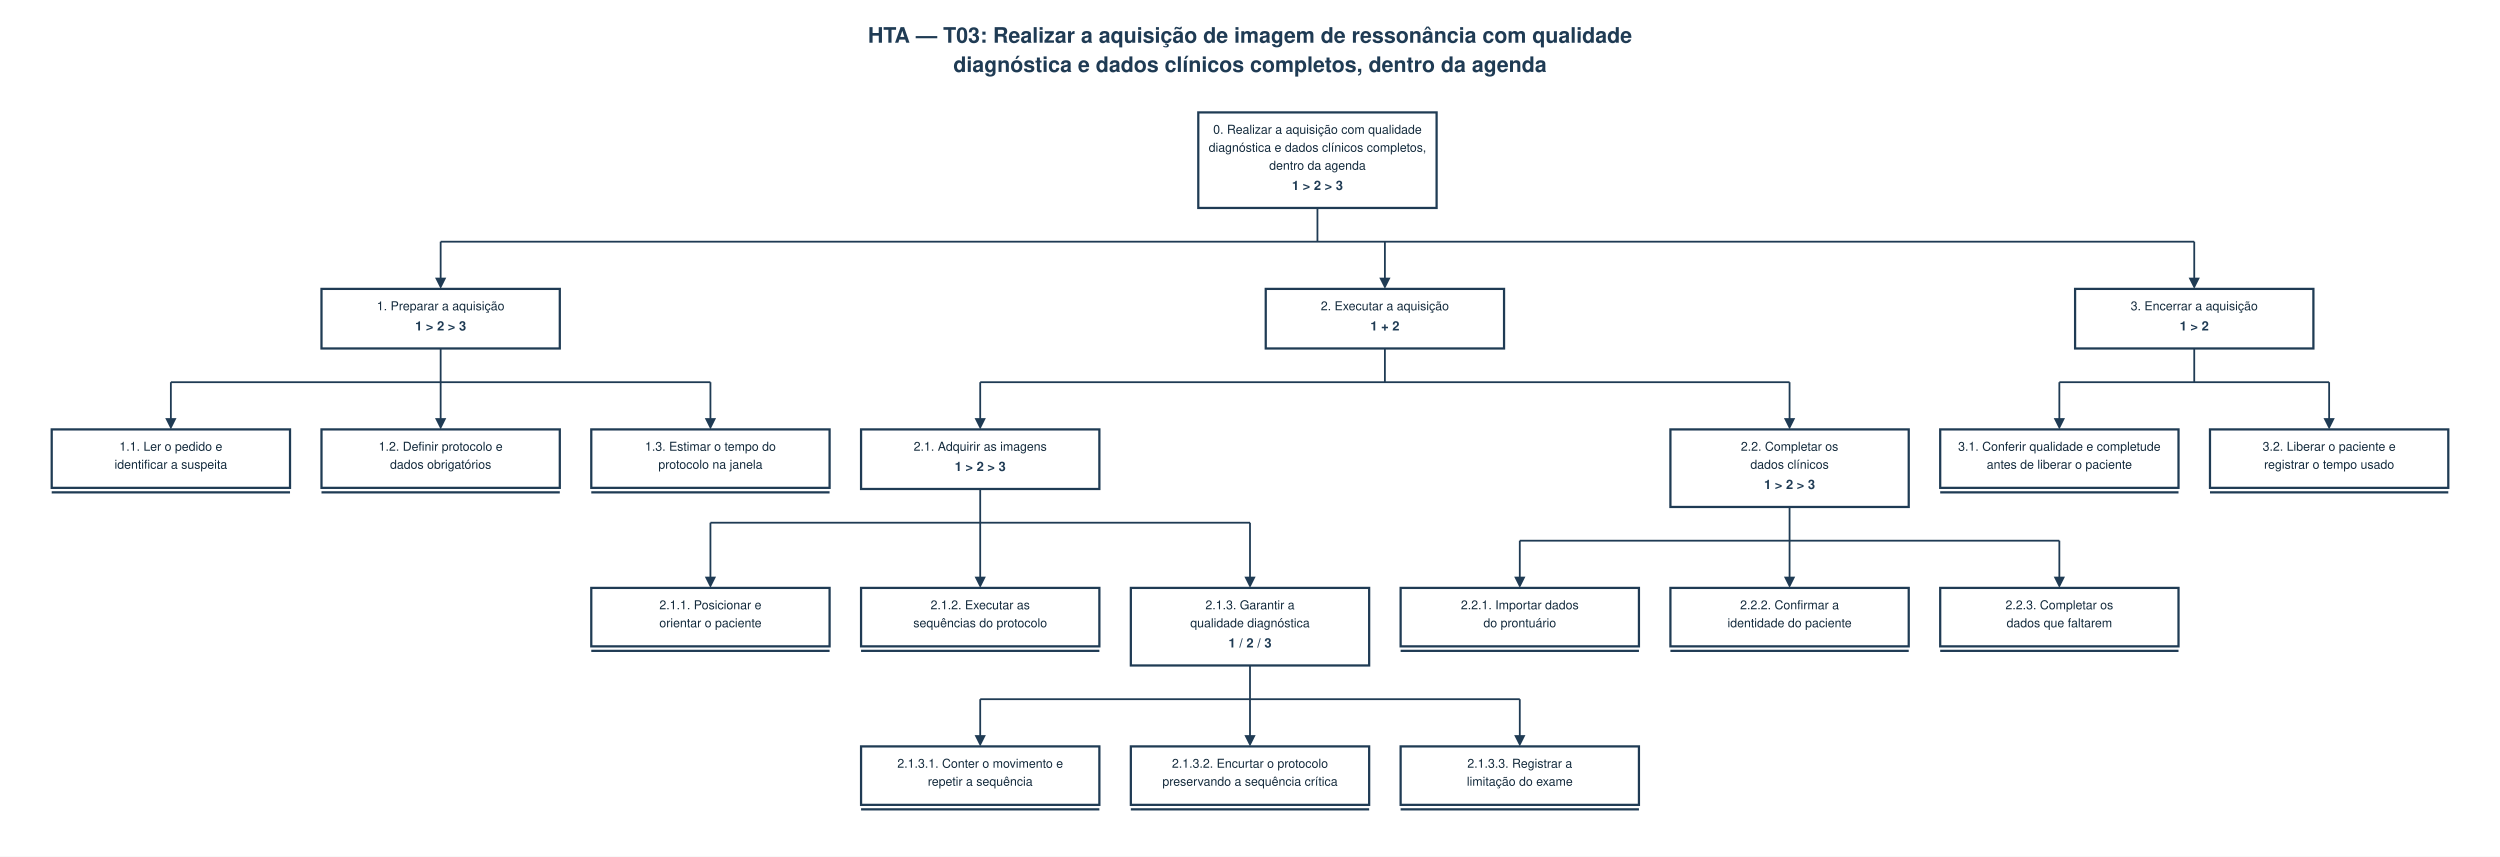
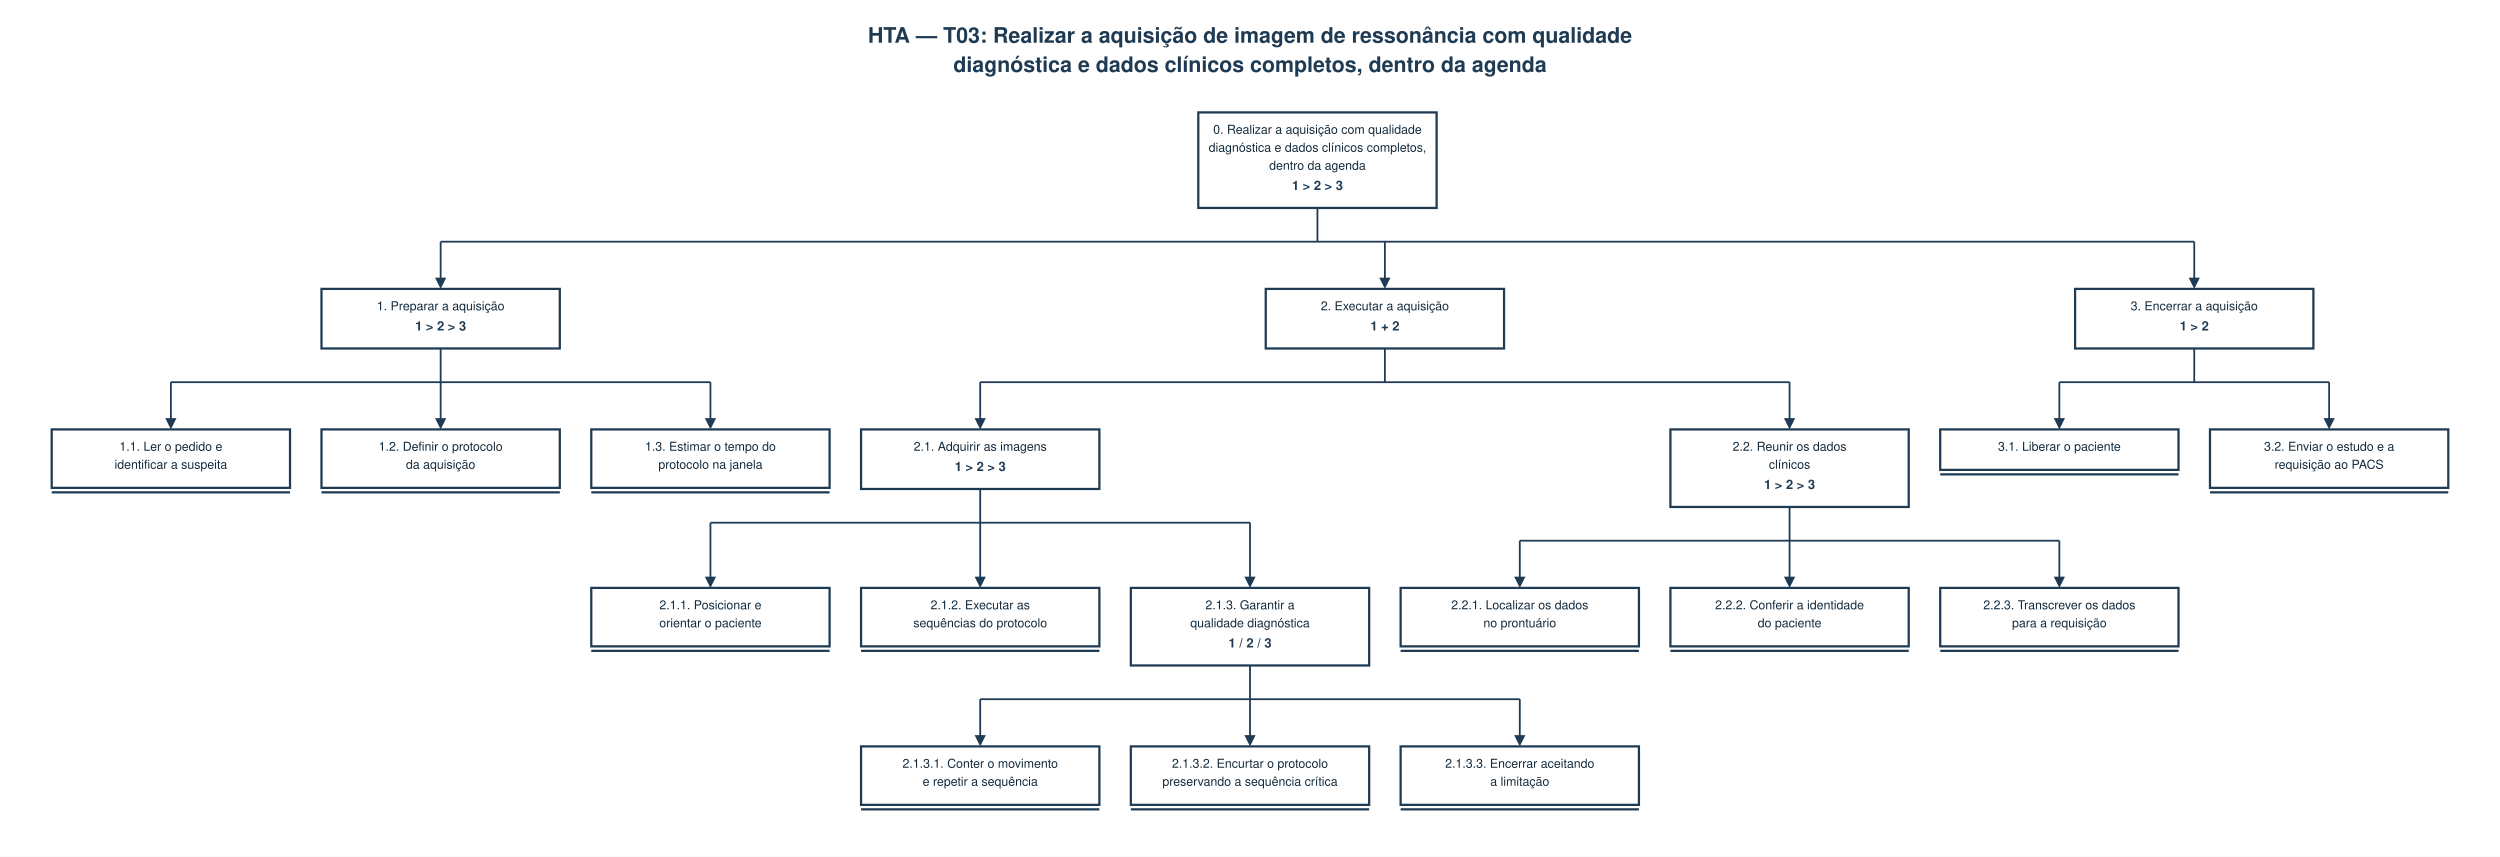
<svg xmlns="http://www.w3.org/2000/svg" viewBox="0 0 2224 762" width="2224" height="762">
  <rect width="2224" height="762" fill="#ffffff" />
  <text x="1112.0" y="38" text-anchor="middle" font-family="Segoe UI, Helvetica, Arial, sans-serif" font-size="19" font-weight="700" fill="#1F3B54">HTA — T03: Realizar a aquisição de imagem de ressonância com qualidade</text>
  <text x="1112.0" y="64" text-anchor="middle" font-family="Segoe UI, Helvetica, Arial, sans-serif" font-size="19" font-weight="700" fill="#1F3B54">diagnóstica e dados clínicos completos, dentro da agenda</text>
  <rect x="1066.0" y="100" width="212" height="85" fill="#ffffff" stroke="#1F3B54" stroke-width="2" />
  <text x="1172.0" y="119" text-anchor="middle" font-family="Segoe UI, Helvetica, Arial, sans-serif" font-size="11" fill="#12293B">0. Realizar a aquisição com qualidade</text>
  <text x="1172.0" y="135" text-anchor="middle" font-family="Segoe UI, Helvetica, Arial, sans-serif" font-size="11" fill="#12293B">diagnóstica e dados clínicos completos,</text>
  <text x="1172.0" y="151" text-anchor="middle" font-family="Segoe UI, Helvetica, Arial, sans-serif" font-size="11" fill="#12293B">dentro da agenda</text>
  <text x="1172.0" y="169" text-anchor="middle" font-family="Segoe UI, Helvetica, Arial, sans-serif" font-size="11.5" font-weight="700" fill="#1F3B54">1 &gt; 2 &gt; 3</text>
  <path d="M 1172.0 185 V 215" fill="none" stroke="#1F3B54" stroke-width="1.6" />
  <path d="M 392.0 215 H 1952.0" fill="none" stroke="#1F3B54" stroke-width="1.6" />
  <path d="M 392.0 215 V 248" fill="none" stroke="#1F3B54" stroke-width="1.6" />
  <path d="M 387.0 247 L 392.0 257 L 397.0 247 Z" fill="#1F3B54" />
  <rect x="286.0" y="257" width="212" height="53" fill="#ffffff" stroke="#1F3B54" stroke-width="2" />
  <text x="392.0" y="276" text-anchor="middle" font-family="Segoe UI, Helvetica, Arial, sans-serif" font-size="11" fill="#12293B">1. Preparar a aquisição</text>
  <text x="392.0" y="294" text-anchor="middle" font-family="Segoe UI, Helvetica, Arial, sans-serif" font-size="11.5" font-weight="700" fill="#1F3B54">1 &gt; 2 &gt; 3</text>
  <path d="M 392.0 310 V 340" fill="none" stroke="#1F3B54" stroke-width="1.6" />
  <path d="M 152.0 340 H 632.0" fill="none" stroke="#1F3B54" stroke-width="1.6" />
  <path d="M 152.0 340 V 373" fill="none" stroke="#1F3B54" stroke-width="1.6" />
  <path d="M 147.0 372 L 152.0 382 L 157.0 372 Z" fill="#1F3B54" />
  <rect x="46.0" y="382" width="212" height="52" fill="#ffffff" stroke="#1F3B54" stroke-width="2" />
  <line x1="46.0" y1="438" x2="258.0" y2="438" stroke="#1F3B54" stroke-width="2" />
  <text x="152.0" y="401" text-anchor="middle" font-family="Segoe UI, Helvetica, Arial, sans-serif" font-size="11" fill="#12293B">1.1. Ler o pedido e</text>
  <text x="152.0" y="417" text-anchor="middle" font-family="Segoe UI, Helvetica, Arial, sans-serif" font-size="11" fill="#12293B">identificar a suspeita</text>
  <path d="M 392.0 340 V 373" fill="none" stroke="#1F3B54" stroke-width="1.6" />
  <path d="M 387.0 372 L 392.0 382 L 397.0 372 Z" fill="#1F3B54" />
  <rect x="286.0" y="382" width="212" height="52" fill="#ffffff" stroke="#1F3B54" stroke-width="2" />
  <line x1="286.0" y1="438" x2="498.0" y2="438" stroke="#1F3B54" stroke-width="2" />
-   <text x="392.0" y="401" text-anchor="middle" font-family="Segoe UI, Helvetica, Arial, sans-serif" font-size="11" fill="#12293B">1.2. Definir protocolo e</text>
-   <text x="392.0" y="417" text-anchor="middle" font-family="Segoe UI, Helvetica, Arial, sans-serif" font-size="11" fill="#12293B">dados obrigatórios</text>
+   <text x="392.0" y="401" text-anchor="middle" font-family="Segoe UI, Helvetica, Arial, sans-serif" font-size="11" fill="#12293B">1.2. Definir o protocolo</text>
+   <text x="392.0" y="417" text-anchor="middle" font-family="Segoe UI, Helvetica, Arial, sans-serif" font-size="11" fill="#12293B">da aquisição</text>
  <path d="M 632.0 340 V 373" fill="none" stroke="#1F3B54" stroke-width="1.6" />
  <path d="M 627.0 372 L 632.0 382 L 637.0 372 Z" fill="#1F3B54" />
  <rect x="526.0" y="382" width="212" height="52" fill="#ffffff" stroke="#1F3B54" stroke-width="2" />
  <line x1="526.0" y1="438" x2="738.0" y2="438" stroke="#1F3B54" stroke-width="2" />
  <text x="632.0" y="401" text-anchor="middle" font-family="Segoe UI, Helvetica, Arial, sans-serif" font-size="11" fill="#12293B">1.3. Estimar o tempo do</text>
  <text x="632.0" y="417" text-anchor="middle" font-family="Segoe UI, Helvetica, Arial, sans-serif" font-size="11" fill="#12293B">protocolo na janela</text>
  <path d="M 1232.0 215 V 248" fill="none" stroke="#1F3B54" stroke-width="1.6" />
  <path d="M 1227.0 247 L 1232.0 257 L 1237.0 247 Z" fill="#1F3B54" />
  <rect x="1126.0" y="257" width="212" height="53" fill="#ffffff" stroke="#1F3B54" stroke-width="2" />
  <text x="1232.0" y="276" text-anchor="middle" font-family="Segoe UI, Helvetica, Arial, sans-serif" font-size="11" fill="#12293B">2. Executar a aquisição</text>
  <text x="1232.0" y="294" text-anchor="middle" font-family="Segoe UI, Helvetica, Arial, sans-serif" font-size="11.5" font-weight="700" fill="#1F3B54">1 + 2</text>
  <path d="M 1232.0 310 V 340" fill="none" stroke="#1F3B54" stroke-width="1.6" />
  <path d="M 872.0 340 H 1592.0" fill="none" stroke="#1F3B54" stroke-width="1.6" />
  <path d="M 872.0 340 V 373" fill="none" stroke="#1F3B54" stroke-width="1.6" />
  <path d="M 867.0 372 L 872.0 382 L 877.0 372 Z" fill="#1F3B54" />
  <rect x="766.0" y="382" width="212" height="53" fill="#ffffff" stroke="#1F3B54" stroke-width="2" />
  <text x="872.0" y="401" text-anchor="middle" font-family="Segoe UI, Helvetica, Arial, sans-serif" font-size="11" fill="#12293B">2.1. Adquirir as imagens</text>
  <text x="872.0" y="419" text-anchor="middle" font-family="Segoe UI, Helvetica, Arial, sans-serif" font-size="11.5" font-weight="700" fill="#1F3B54">1 &gt; 2 &gt; 3</text>
  <path d="M 872.0 435 V 465" fill="none" stroke="#1F3B54" stroke-width="1.6" />
  <path d="M 632.0 465 H 1112.0" fill="none" stroke="#1F3B54" stroke-width="1.6" />
  <path d="M 632.0 465 V 514" fill="none" stroke="#1F3B54" stroke-width="1.6" />
  <path d="M 627.0 513 L 632.0 523 L 637.0 513 Z" fill="#1F3B54" />
  <rect x="526.0" y="523" width="212" height="52" fill="#ffffff" stroke="#1F3B54" stroke-width="2" />
  <line x1="526.0" y1="579" x2="738.0" y2="579" stroke="#1F3B54" stroke-width="2" />
  <text x="632.0" y="542" text-anchor="middle" font-family="Segoe UI, Helvetica, Arial, sans-serif" font-size="11" fill="#12293B">2.1.1. Posicionar e</text>
  <text x="632.0" y="558" text-anchor="middle" font-family="Segoe UI, Helvetica, Arial, sans-serif" font-size="11" fill="#12293B">orientar o paciente</text>
  <path d="M 872.0 465 V 514" fill="none" stroke="#1F3B54" stroke-width="1.6" />
  <path d="M 867.0 513 L 872.0 523 L 877.0 513 Z" fill="#1F3B54" />
  <rect x="766.0" y="523" width="212" height="52" fill="#ffffff" stroke="#1F3B54" stroke-width="2" />
  <line x1="766.0" y1="579" x2="978.0" y2="579" stroke="#1F3B54" stroke-width="2" />
  <text x="872.0" y="542" text-anchor="middle" font-family="Segoe UI, Helvetica, Arial, sans-serif" font-size="11" fill="#12293B">2.1.2. Executar as</text>
  <text x="872.0" y="558" text-anchor="middle" font-family="Segoe UI, Helvetica, Arial, sans-serif" font-size="11" fill="#12293B">sequências do protocolo</text>
  <path d="M 1112.0 465 V 514" fill="none" stroke="#1F3B54" stroke-width="1.6" />
  <path d="M 1107.0 513 L 1112.0 523 L 1117.0 513 Z" fill="#1F3B54" />
  <rect x="1006.0" y="523" width="212" height="69" fill="#ffffff" stroke="#1F3B54" stroke-width="2" />
  <text x="1112.0" y="542" text-anchor="middle" font-family="Segoe UI, Helvetica, Arial, sans-serif" font-size="11" fill="#12293B">2.1.3. Garantir a</text>
  <text x="1112.0" y="558" text-anchor="middle" font-family="Segoe UI, Helvetica, Arial, sans-serif" font-size="11" fill="#12293B">qualidade diagnóstica</text>
  <text x="1112.0" y="576" text-anchor="middle" font-family="Segoe UI, Helvetica, Arial, sans-serif" font-size="11.5" font-weight="700" fill="#1F3B54">1 / 2 / 3</text>
  <path d="M 1112.0 592 V 622" fill="none" stroke="#1F3B54" stroke-width="1.6" />
  <path d="M 872.0 622 H 1352.0" fill="none" stroke="#1F3B54" stroke-width="1.6" />
  <path d="M 872.0 622 V 655" fill="none" stroke="#1F3B54" stroke-width="1.6" />
  <path d="M 867.0 654 L 872.0 664 L 877.0 654 Z" fill="#1F3B54" />
  <rect x="766.0" y="664" width="212" height="52" fill="#ffffff" stroke="#1F3B54" stroke-width="2" />
  <line x1="766.0" y1="720" x2="978.0" y2="720" stroke="#1F3B54" stroke-width="2" />
-   <text x="872.0" y="683" text-anchor="middle" font-family="Segoe UI, Helvetica, Arial, sans-serif" font-size="11" fill="#12293B">2.1.3.1. Conter o movimento e</text>
-   <text x="872.0" y="699" text-anchor="middle" font-family="Segoe UI, Helvetica, Arial, sans-serif" font-size="11" fill="#12293B">repetir a sequência</text>
+   <text x="872.0" y="683" text-anchor="middle" font-family="Segoe UI, Helvetica, Arial, sans-serif" font-size="11" fill="#12293B">2.1.3.1. Conter o movimento</text>
+   <text x="872.0" y="699" text-anchor="middle" font-family="Segoe UI, Helvetica, Arial, sans-serif" font-size="11" fill="#12293B">e repetir a sequência</text>
  <path d="M 1112.0 622 V 655" fill="none" stroke="#1F3B54" stroke-width="1.6" />
  <path d="M 1107.0 654 L 1112.0 664 L 1117.0 654 Z" fill="#1F3B54" />
  <rect x="1006.0" y="664" width="212" height="52" fill="#ffffff" stroke="#1F3B54" stroke-width="2" />
  <line x1="1006.0" y1="720" x2="1218.0" y2="720" stroke="#1F3B54" stroke-width="2" />
  <text x="1112.0" y="683" text-anchor="middle" font-family="Segoe UI, Helvetica, Arial, sans-serif" font-size="11" fill="#12293B">2.1.3.2. Encurtar o protocolo</text>
  <text x="1112.0" y="699" text-anchor="middle" font-family="Segoe UI, Helvetica, Arial, sans-serif" font-size="11" fill="#12293B">preservando a sequência crítica</text>
  <path d="M 1352.0 622 V 655" fill="none" stroke="#1F3B54" stroke-width="1.6" />
  <path d="M 1347.0 654 L 1352.0 664 L 1357.0 654 Z" fill="#1F3B54" />
  <rect x="1246.0" y="664" width="212" height="52" fill="#ffffff" stroke="#1F3B54" stroke-width="2" />
  <line x1="1246.0" y1="720" x2="1458.0" y2="720" stroke="#1F3B54" stroke-width="2" />
-   <text x="1352.0" y="683" text-anchor="middle" font-family="Segoe UI, Helvetica, Arial, sans-serif" font-size="11" fill="#12293B">2.1.3.3. Registrar a</text>
-   <text x="1352.0" y="699" text-anchor="middle" font-family="Segoe UI, Helvetica, Arial, sans-serif" font-size="11" fill="#12293B">limitação do exame</text>
+   <text x="1352.0" y="683" text-anchor="middle" font-family="Segoe UI, Helvetica, Arial, sans-serif" font-size="11" fill="#12293B">2.1.3.3. Encerrar aceitando</text>
+   <text x="1352.0" y="699" text-anchor="middle" font-family="Segoe UI, Helvetica, Arial, sans-serif" font-size="11" fill="#12293B">a limitação</text>
  <path d="M 1592.0 340 V 373" fill="none" stroke="#1F3B54" stroke-width="1.6" />
  <path d="M 1587.0 372 L 1592.0 382 L 1597.0 372 Z" fill="#1F3B54" />
  <rect x="1486.0" y="382" width="212" height="69" fill="#ffffff" stroke="#1F3B54" stroke-width="2" />
-   <text x="1592.0" y="401" text-anchor="middle" font-family="Segoe UI, Helvetica, Arial, sans-serif" font-size="11" fill="#12293B">2.2. Completar os</text>
-   <text x="1592.0" y="417" text-anchor="middle" font-family="Segoe UI, Helvetica, Arial, sans-serif" font-size="11" fill="#12293B">dados clínicos</text>
+   <text x="1592.0" y="401" text-anchor="middle" font-family="Segoe UI, Helvetica, Arial, sans-serif" font-size="11" fill="#12293B">2.2. Reunir os dados</text>
+   <text x="1592.0" y="417" text-anchor="middle" font-family="Segoe UI, Helvetica, Arial, sans-serif" font-size="11" fill="#12293B">clínicos</text>
  <text x="1592.0" y="435" text-anchor="middle" font-family="Segoe UI, Helvetica, Arial, sans-serif" font-size="11.5" font-weight="700" fill="#1F3B54">1 &gt; 2 &gt; 3</text>
  <path d="M 1592.0 451 V 481" fill="none" stroke="#1F3B54" stroke-width="1.6" />
  <path d="M 1352.0 481 H 1832.0" fill="none" stroke="#1F3B54" stroke-width="1.6" />
  <path d="M 1352.0 481 V 514" fill="none" stroke="#1F3B54" stroke-width="1.6" />
  <path d="M 1347.0 513 L 1352.0 523 L 1357.0 513 Z" fill="#1F3B54" />
  <rect x="1246.0" y="523" width="212" height="52" fill="#ffffff" stroke="#1F3B54" stroke-width="2" />
  <line x1="1246.0" y1="579" x2="1458.0" y2="579" stroke="#1F3B54" stroke-width="2" />
-   <text x="1352.0" y="542" text-anchor="middle" font-family="Segoe UI, Helvetica, Arial, sans-serif" font-size="11" fill="#12293B">2.2.1. Importar dados</text>
-   <text x="1352.0" y="558" text-anchor="middle" font-family="Segoe UI, Helvetica, Arial, sans-serif" font-size="11" fill="#12293B">do prontuário</text>
+   <text x="1352.0" y="542" text-anchor="middle" font-family="Segoe UI, Helvetica, Arial, sans-serif" font-size="11" fill="#12293B">2.2.1. Localizar os dados</text>
+   <text x="1352.0" y="558" text-anchor="middle" font-family="Segoe UI, Helvetica, Arial, sans-serif" font-size="11" fill="#12293B">no prontuário</text>
  <path d="M 1592.0 481 V 514" fill="none" stroke="#1F3B54" stroke-width="1.6" />
  <path d="M 1587.0 513 L 1592.0 523 L 1597.0 513 Z" fill="#1F3B54" />
  <rect x="1486.0" y="523" width="212" height="52" fill="#ffffff" stroke="#1F3B54" stroke-width="2" />
  <line x1="1486.0" y1="579" x2="1698.0" y2="579" stroke="#1F3B54" stroke-width="2" />
-   <text x="1592.0" y="542" text-anchor="middle" font-family="Segoe UI, Helvetica, Arial, sans-serif" font-size="11" fill="#12293B">2.2.2. Confirmar a</text>
-   <text x="1592.0" y="558" text-anchor="middle" font-family="Segoe UI, Helvetica, Arial, sans-serif" font-size="11" fill="#12293B">identidade do paciente</text>
+   <text x="1592.0" y="542" text-anchor="middle" font-family="Segoe UI, Helvetica, Arial, sans-serif" font-size="11" fill="#12293B">2.2.2. Conferir a identidade</text>
+   <text x="1592.0" y="558" text-anchor="middle" font-family="Segoe UI, Helvetica, Arial, sans-serif" font-size="11" fill="#12293B">do paciente</text>
  <path d="M 1832.0 481 V 514" fill="none" stroke="#1F3B54" stroke-width="1.6" />
  <path d="M 1827.0 513 L 1832.0 523 L 1837.0 513 Z" fill="#1F3B54" />
  <rect x="1726.0" y="523" width="212" height="52" fill="#ffffff" stroke="#1F3B54" stroke-width="2" />
  <line x1="1726.0" y1="579" x2="1938.0" y2="579" stroke="#1F3B54" stroke-width="2" />
-   <text x="1832.0" y="542" text-anchor="middle" font-family="Segoe UI, Helvetica, Arial, sans-serif" font-size="11" fill="#12293B">2.2.3. Completar os</text>
-   <text x="1832.0" y="558" text-anchor="middle" font-family="Segoe UI, Helvetica, Arial, sans-serif" font-size="11" fill="#12293B">dados que faltarem</text>
+   <text x="1832.0" y="542" text-anchor="middle" font-family="Segoe UI, Helvetica, Arial, sans-serif" font-size="11" fill="#12293B">2.2.3. Transcrever os dados</text>
+   <text x="1832.0" y="558" text-anchor="middle" font-family="Segoe UI, Helvetica, Arial, sans-serif" font-size="11" fill="#12293B">para a requisição</text>
  <path d="M 1952.0 215 V 248" fill="none" stroke="#1F3B54" stroke-width="1.6" />
  <path d="M 1947.0 247 L 1952.0 257 L 1957.0 247 Z" fill="#1F3B54" />
  <rect x="1846.0" y="257" width="212" height="53" fill="#ffffff" stroke="#1F3B54" stroke-width="2" />
  <text x="1952.0" y="276" text-anchor="middle" font-family="Segoe UI, Helvetica, Arial, sans-serif" font-size="11" fill="#12293B">3. Encerrar a aquisição</text>
  <text x="1952.0" y="294" text-anchor="middle" font-family="Segoe UI, Helvetica, Arial, sans-serif" font-size="11.5" font-weight="700" fill="#1F3B54">1 &gt; 2</text>
  <path d="M 1952.0 310 V 340" fill="none" stroke="#1F3B54" stroke-width="1.6" />
  <path d="M 1832.0 340 H 2072.0" fill="none" stroke="#1F3B54" stroke-width="1.6" />
  <path d="M 1832.0 340 V 373" fill="none" stroke="#1F3B54" stroke-width="1.6" />
  <path d="M 1827.0 372 L 1832.0 382 L 1837.0 372 Z" fill="#1F3B54" />
-   <rect x="1726.0" y="382" width="212" height="52" fill="#ffffff" stroke="#1F3B54" stroke-width="2" />
-   <line x1="1726.0" y1="438" x2="1938.0" y2="438" stroke="#1F3B54" stroke-width="2" />
-   <text x="1832.0" y="401" text-anchor="middle" font-family="Segoe UI, Helvetica, Arial, sans-serif" font-size="11" fill="#12293B">3.1. Conferir qualidade e completude</text>
-   <text x="1832.0" y="417" text-anchor="middle" font-family="Segoe UI, Helvetica, Arial, sans-serif" font-size="11" fill="#12293B">antes de liberar o paciente</text>
+   <rect x="1726.0" y="382" width="212" height="36" fill="#ffffff" stroke="#1F3B54" stroke-width="2" />
+   <line x1="1726.0" y1="422" x2="1938.0" y2="422" stroke="#1F3B54" stroke-width="2" />
+   <text x="1832.0" y="401" text-anchor="middle" font-family="Segoe UI, Helvetica, Arial, sans-serif" font-size="11" fill="#12293B">3.1. Liberar o paciente</text>
  <path d="M 2072.0 340 V 373" fill="none" stroke="#1F3B54" stroke-width="1.6" />
  <path d="M 2067.0 372 L 2072.0 382 L 2077.0 372 Z" fill="#1F3B54" />
  <rect x="1966.0" y="382" width="212" height="52" fill="#ffffff" stroke="#1F3B54" stroke-width="2" />
  <line x1="1966.0" y1="438" x2="2178.0" y2="438" stroke="#1F3B54" stroke-width="2" />
-   <text x="2072.0" y="401" text-anchor="middle" font-family="Segoe UI, Helvetica, Arial, sans-serif" font-size="11" fill="#12293B">3.2. Liberar o paciente e</text>
-   <text x="2072.0" y="417" text-anchor="middle" font-family="Segoe UI, Helvetica, Arial, sans-serif" font-size="11" fill="#12293B">registrar o tempo usado</text>
+   <text x="2072.0" y="401" text-anchor="middle" font-family="Segoe UI, Helvetica, Arial, sans-serif" font-size="11" fill="#12293B">3.2. Enviar o estudo e a</text>
+   <text x="2072.0" y="417" text-anchor="middle" font-family="Segoe UI, Helvetica, Arial, sans-serif" font-size="11" fill="#12293B">requisição ao PACS</text>
</svg>
